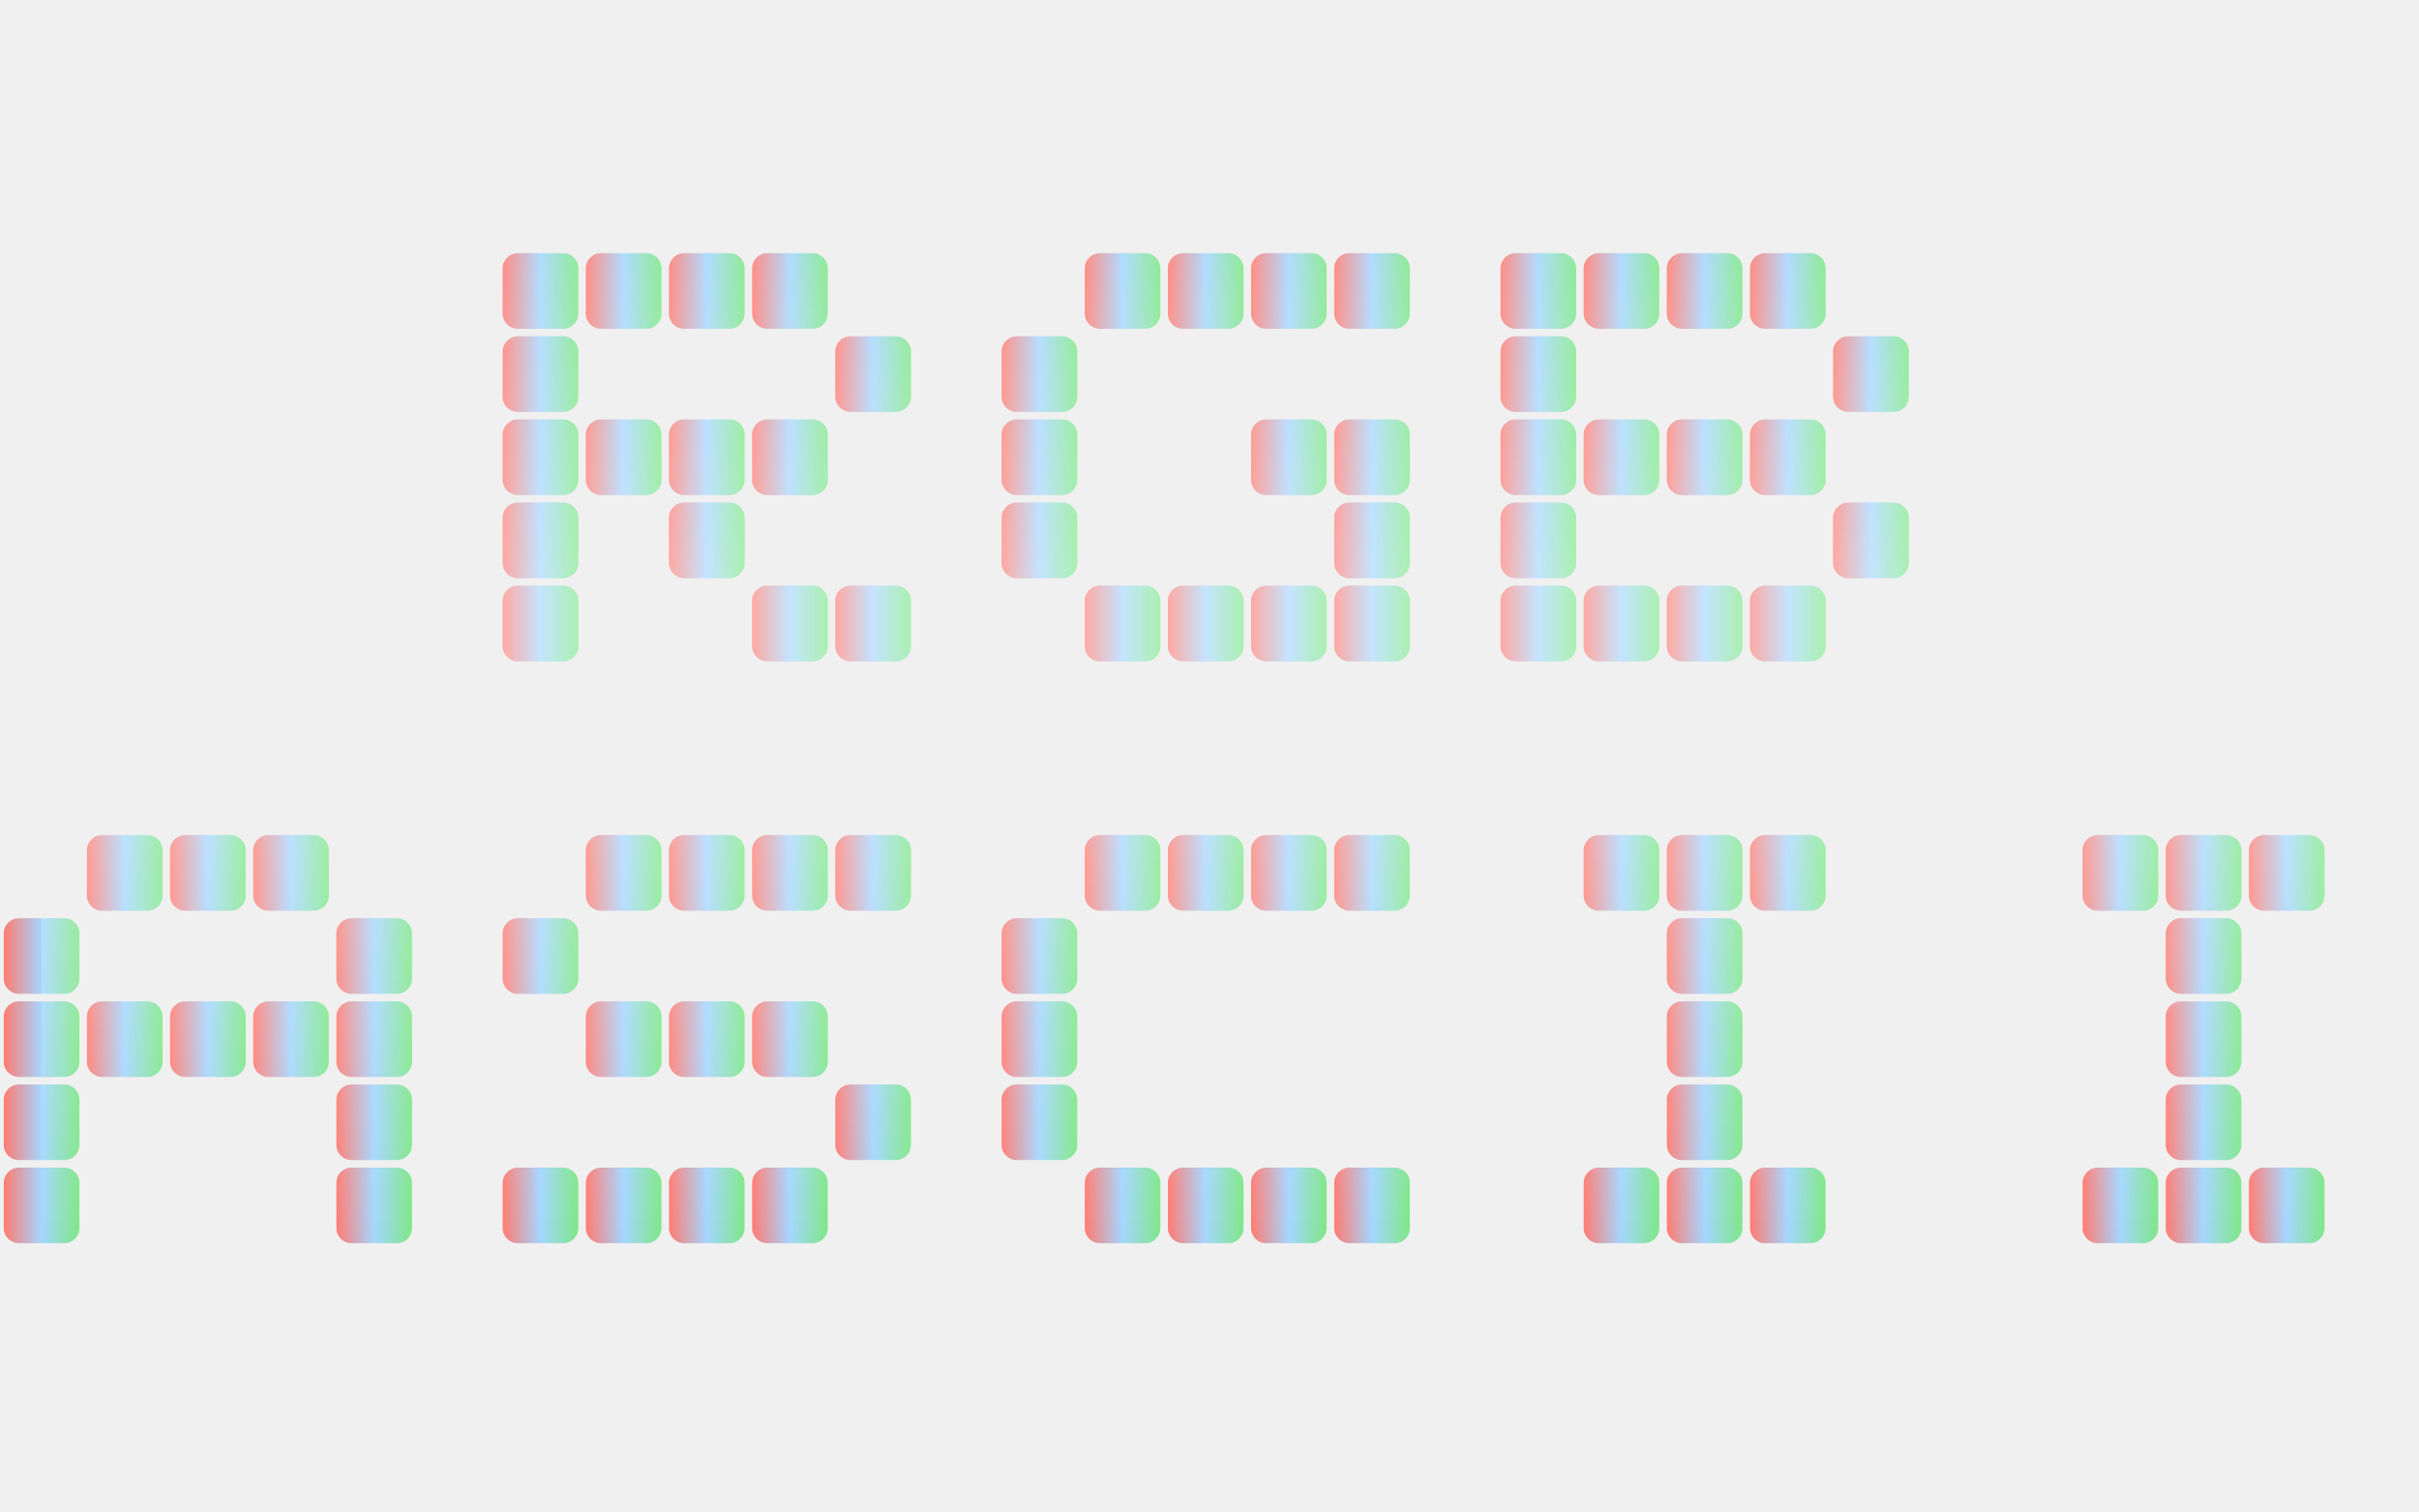
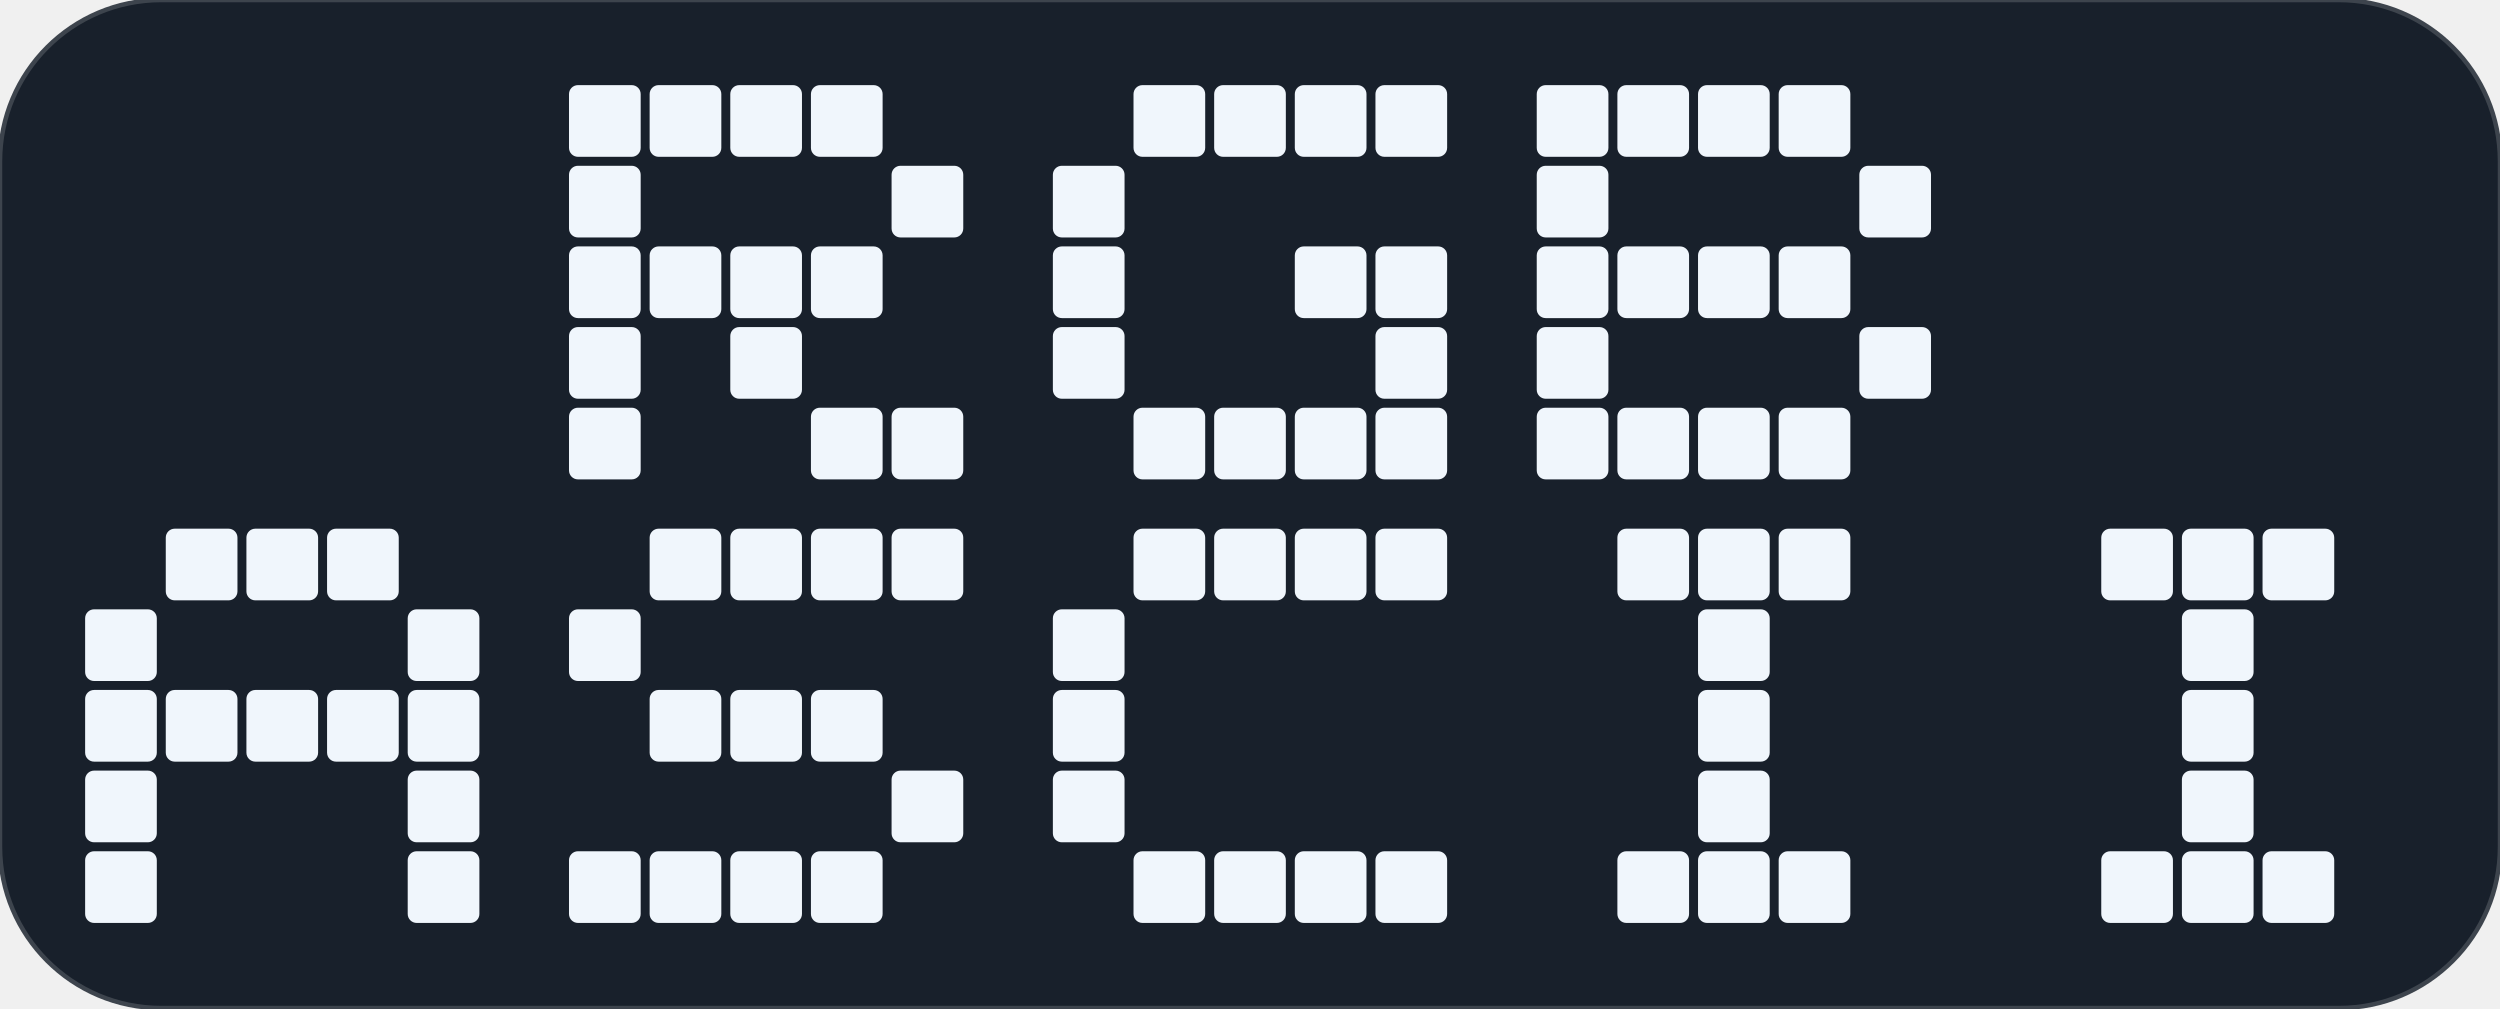
- <svg xmlns="http://www.w3.org/2000/svg" viewBox="0 0 640 400" role="img" aria-label="rgbascii logo">
-   <defs>
-     <linearGradient id="rgb" x1="0" y1="0" x2="1" y2="0">
-       <stop offset="0" stop-color="#ff7b72" />
-       <stop offset="0.5" stop-color="#a5d6ff" />
-       <stop offset="1" stop-color="#7ee787" />
-     </linearGradient>
-     <linearGradient id="shine" x1="0" y1="0" x2="0" y2="1">
-       <stop offset="0" stop-color="#ffffff" stop-opacity="0" />
-       <stop offset="0.45" stop-color="#ffffff" stop-opacity="0.35" />
-       <stop offset="0.55" stop-color="#ffffff" stop-opacity="0.35" />
-       <stop offset="1" stop-color="#ffffff" stop-opacity="0" />
-     </linearGradient>
-     <mask id="letterMask">
-       <rect x="133" y="67" width="20" height="20" rx="4" fill="white" />
-       <rect x="155" y="67" width="20" height="20" rx="4" fill="white" />
-       <rect x="177" y="67" width="20" height="20" rx="4" fill="white" />
-       <rect x="199" y="67" width="20" height="20" rx="4" fill="white" />
-       <rect x="133" y="89" width="20" height="20" rx="4" fill="white" />
-       <rect x="221" y="89" width="20" height="20" rx="4" fill="white" />
-       <rect x="133" y="111" width="20" height="20" rx="4" fill="white" />
-       <rect x="155" y="111" width="20" height="20" rx="4" fill="white" />
-       <rect x="177" y="111" width="20" height="20" rx="4" fill="white" />
-       <rect x="199" y="111" width="20" height="20" rx="4" fill="white" />
-       <rect x="133" y="133" width="20" height="20" rx="4" fill="white" />
-       <rect x="177" y="133" width="20" height="20" rx="4" fill="white" />
-       <rect x="133" y="155" width="20" height="20" rx="4" fill="white" />
-       <rect x="199" y="155" width="20" height="20" rx="4" fill="white" />
-       <rect x="221" y="155" width="20" height="20" rx="4" fill="white" />
-       <rect x="287" y="67" width="20" height="20" rx="4" fill="white" />
-       <rect x="309" y="67" width="20" height="20" rx="4" fill="white" />
-       <rect x="331" y="67" width="20" height="20" rx="4" fill="white" />
-       <rect x="353" y="67" width="20" height="20" rx="4" fill="white" />
-       <rect x="265" y="89" width="20" height="20" rx="4" fill="white" />
-       <rect x="265" y="111" width="20" height="20" rx="4" fill="white" />
-       <rect x="331" y="111" width="20" height="20" rx="4" fill="white" />
-       <rect x="353" y="111" width="20" height="20" rx="4" fill="white" />
-       <rect x="265" y="133" width="20" height="20" rx="4" fill="white" />
-       <rect x="353" y="133" width="20" height="20" rx="4" fill="white" />
-       <rect x="287" y="155" width="20" height="20" rx="4" fill="white" />
-       <rect x="309" y="155" width="20" height="20" rx="4" fill="white" />
-       <rect x="331" y="155" width="20" height="20" rx="4" fill="white" />
-       <rect x="353" y="155" width="20" height="20" rx="4" fill="white" />
-       <rect x="397" y="67" width="20" height="20" rx="4" fill="white" />
-       <rect x="419" y="67" width="20" height="20" rx="4" fill="white" />
-       <rect x="441" y="67" width="20" height="20" rx="4" fill="white" />
-       <rect x="463" y="67" width="20" height="20" rx="4" fill="white" />
-       <rect x="397" y="89" width="20" height="20" rx="4" fill="white" />
-       <rect x="485" y="89" width="20" height="20" rx="4" fill="white" />
-       <rect x="397" y="111" width="20" height="20" rx="4" fill="white" />
-       <rect x="419" y="111" width="20" height="20" rx="4" fill="white" />
-       <rect x="441" y="111" width="20" height="20" rx="4" fill="white" />
-       <rect x="463" y="111" width="20" height="20" rx="4" fill="white" />
-       <rect x="397" y="133" width="20" height="20" rx="4" fill="white" />
-       <rect x="485" y="133" width="20" height="20" rx="4" fill="white" />
-       <rect x="397" y="155" width="20" height="20" rx="4" fill="white" />
-       <rect x="419" y="155" width="20" height="20" rx="4" fill="white" />
-       <rect x="441" y="155" width="20" height="20" rx="4" fill="white" />
-       <rect x="463" y="155" width="20" height="20" rx="4" fill="white" />
-       <rect x="23" y="221" width="20" height="20" rx="4" fill="white" />
-       <rect x="45" y="221" width="20" height="20" rx="4" fill="white" />
-       <rect x="67" y="221" width="20" height="20" rx="4" fill="white" />
-       <rect x="1" y="243" width="20" height="20" rx="4" fill="white" />
-       <rect x="89" y="243" width="20" height="20" rx="4" fill="white" />
-       <rect x="1" y="265" width="20" height="20" rx="4" fill="white" />
-       <rect x="23" y="265" width="20" height="20" rx="4" fill="white" />
-       <rect x="45" y="265" width="20" height="20" rx="4" fill="white" />
-       <rect x="67" y="265" width="20" height="20" rx="4" fill="white" />
-       <rect x="89" y="265" width="20" height="20" rx="4" fill="white" />
-       <rect x="1" y="287" width="20" height="20" rx="4" fill="white" />
-       <rect x="89" y="287" width="20" height="20" rx="4" fill="white" />
-       <rect x="1" y="309" width="20" height="20" rx="4" fill="white" />
-       <rect x="89" y="309" width="20" height="20" rx="4" fill="white" />
-       <rect x="155" y="221" width="20" height="20" rx="4" fill="white" />
-       <rect x="177" y="221" width="20" height="20" rx="4" fill="white" />
-       <rect x="199" y="221" width="20" height="20" rx="4" fill="white" />
-       <rect x="221" y="221" width="20" height="20" rx="4" fill="white" />
-       <rect x="133" y="243" width="20" height="20" rx="4" fill="white" />
-       <rect x="155" y="265" width="20" height="20" rx="4" fill="white" />
-       <rect x="177" y="265" width="20" height="20" rx="4" fill="white" />
-       <rect x="199" y="265" width="20" height="20" rx="4" fill="white" />
-       <rect x="221" y="287" width="20" height="20" rx="4" fill="white" />
-       <rect x="133" y="309" width="20" height="20" rx="4" fill="white" />
-       <rect x="155" y="309" width="20" height="20" rx="4" fill="white" />
-       <rect x="177" y="309" width="20" height="20" rx="4" fill="white" />
-       <rect x="199" y="309" width="20" height="20" rx="4" fill="white" />
-       <rect x="287" y="221" width="20" height="20" rx="4" fill="white" />
-       <rect x="309" y="221" width="20" height="20" rx="4" fill="white" />
-       <rect x="331" y="221" width="20" height="20" rx="4" fill="white" />
-       <rect x="353" y="221" width="20" height="20" rx="4" fill="white" />
-       <rect x="265" y="243" width="20" height="20" rx="4" fill="white" />
-       <rect x="265" y="265" width="20" height="20" rx="4" fill="white" />
-       <rect x="265" y="287" width="20" height="20" rx="4" fill="white" />
-       <rect x="287" y="309" width="20" height="20" rx="4" fill="white" />
-       <rect x="309" y="309" width="20" height="20" rx="4" fill="white" />
-       <rect x="331" y="309" width="20" height="20" rx="4" fill="white" />
-       <rect x="353" y="309" width="20" height="20" rx="4" fill="white" />
-       <rect x="419" y="221" width="20" height="20" rx="4" fill="white" />
-       <rect x="441" y="221" width="20" height="20" rx="4" fill="white" />
-       <rect x="463" y="221" width="20" height="20" rx="4" fill="white" />
-       <rect x="441" y="243" width="20" height="20" rx="4" fill="white" />
-       <rect x="441" y="265" width="20" height="20" rx="4" fill="white" />
-       <rect x="441" y="287" width="20" height="20" rx="4" fill="white" />
-       <rect x="419" y="309" width="20" height="20" rx="4" fill="white" />
-       <rect x="441" y="309" width="20" height="20" rx="4" fill="white" />
-       <rect x="463" y="309" width="20" height="20" rx="4" fill="white" />
-       <rect x="551" y="221" width="20" height="20" rx="4" fill="white" />
-       <rect x="573" y="221" width="20" height="20" rx="4" fill="white" />
-       <rect x="595" y="221" width="20" height="20" rx="4" fill="white" />
-       <rect x="573" y="243" width="20" height="20" rx="4" fill="white" />
-       <rect x="573" y="265" width="20" height="20" rx="4" fill="white" />
-       <rect x="573" y="287" width="20" height="20" rx="4" fill="white" />
-       <rect x="551" y="309" width="20" height="20" rx="4" fill="white" />
-       <rect x="573" y="309" width="20" height="20" rx="4" fill="white" />
-       <rect x="595" y="309" width="20" height="20" rx="4" fill="white" />
-     </mask>
-   </defs>
-   <rect x="133" y="67" width="20" height="20" rx="4" fill="url(#rgb)" />
-   <rect x="155" y="67" width="20" height="20" rx="4" fill="url(#rgb)" />
-   <rect x="177" y="67" width="20" height="20" rx="4" fill="url(#rgb)" />
-   <rect x="199" y="67" width="20" height="20" rx="4" fill="url(#rgb)" />
-   <rect x="133" y="89" width="20" height="20" rx="4" fill="url(#rgb)" />
-   <rect x="221" y="89" width="20" height="20" rx="4" fill="url(#rgb)" />
-   <rect x="133" y="111" width="20" height="20" rx="4" fill="url(#rgb)" />
-   <rect x="155" y="111" width="20" height="20" rx="4" fill="url(#rgb)" />
-   <rect x="177" y="111" width="20" height="20" rx="4" fill="url(#rgb)" />
-   <rect x="199" y="111" width="20" height="20" rx="4" fill="url(#rgb)" />
-   <rect x="133" y="133" width="20" height="20" rx="4" fill="url(#rgb)" />
-   <rect x="177" y="133" width="20" height="20" rx="4" fill="url(#rgb)" />
-   <rect x="133" y="155" width="20" height="20" rx="4" fill="url(#rgb)" />
-   <rect x="199" y="155" width="20" height="20" rx="4" fill="url(#rgb)" />
-   <rect x="221" y="155" width="20" height="20" rx="4" fill="url(#rgb)" />
-   <rect x="287" y="67" width="20" height="20" rx="4" fill="url(#rgb)" />
-   <rect x="309" y="67" width="20" height="20" rx="4" fill="url(#rgb)" />
-   <rect x="331" y="67" width="20" height="20" rx="4" fill="url(#rgb)" />
-   <rect x="353" y="67" width="20" height="20" rx="4" fill="url(#rgb)" />
-   <rect x="265" y="89" width="20" height="20" rx="4" fill="url(#rgb)" />
-   <rect x="265" y="111" width="20" height="20" rx="4" fill="url(#rgb)" />
-   <rect x="331" y="111" width="20" height="20" rx="4" fill="url(#rgb)" />
-   <rect x="353" y="111" width="20" height="20" rx="4" fill="url(#rgb)" />
-   <rect x="265" y="133" width="20" height="20" rx="4" fill="url(#rgb)" />
-   <rect x="353" y="133" width="20" height="20" rx="4" fill="url(#rgb)" />
-   <rect x="287" y="155" width="20" height="20" rx="4" fill="url(#rgb)" />
-   <rect x="309" y="155" width="20" height="20" rx="4" fill="url(#rgb)" />
-   <rect x="331" y="155" width="20" height="20" rx="4" fill="url(#rgb)" />
-   <rect x="353" y="155" width="20" height="20" rx="4" fill="url(#rgb)" />
-   <rect x="397" y="67" width="20" height="20" rx="4" fill="url(#rgb)" />
-   <rect x="419" y="67" width="20" height="20" rx="4" fill="url(#rgb)" />
-   <rect x="441" y="67" width="20" height="20" rx="4" fill="url(#rgb)" />
-   <rect x="463" y="67" width="20" height="20" rx="4" fill="url(#rgb)" />
-   <rect x="397" y="89" width="20" height="20" rx="4" fill="url(#rgb)" />
-   <rect x="485" y="89" width="20" height="20" rx="4" fill="url(#rgb)" />
-   <rect x="397" y="111" width="20" height="20" rx="4" fill="url(#rgb)" />
-   <rect x="419" y="111" width="20" height="20" rx="4" fill="url(#rgb)" />
-   <rect x="441" y="111" width="20" height="20" rx="4" fill="url(#rgb)" />
-   <rect x="463" y="111" width="20" height="20" rx="4" fill="url(#rgb)" />
-   <rect x="397" y="133" width="20" height="20" rx="4" fill="url(#rgb)" />
-   <rect x="485" y="133" width="20" height="20" rx="4" fill="url(#rgb)" />
-   <rect x="397" y="155" width="20" height="20" rx="4" fill="url(#rgb)" />
-   <rect x="419" y="155" width="20" height="20" rx="4" fill="url(#rgb)" />
-   <rect x="441" y="155" width="20" height="20" rx="4" fill="url(#rgb)" />
-   <rect x="463" y="155" width="20" height="20" rx="4" fill="url(#rgb)" />
-   <rect x="23" y="221" width="20" height="20" rx="4" fill="url(#rgb)" />
-   <rect x="45" y="221" width="20" height="20" rx="4" fill="url(#rgb)" />
-   <rect x="67" y="221" width="20" height="20" rx="4" fill="url(#rgb)" />
-   <rect x="1" y="243" width="20" height="20" rx="4" fill="url(#rgb)" />
-   <rect x="89" y="243" width="20" height="20" rx="4" fill="url(#rgb)" />
-   <rect x="1" y="265" width="20" height="20" rx="4" fill="url(#rgb)" />
-   <rect x="23" y="265" width="20" height="20" rx="4" fill="url(#rgb)" />
-   <rect x="45" y="265" width="20" height="20" rx="4" fill="url(#rgb)" />
-   <rect x="67" y="265" width="20" height="20" rx="4" fill="url(#rgb)" />
-   <rect x="89" y="265" width="20" height="20" rx="4" fill="url(#rgb)" />
-   <rect x="1" y="287" width="20" height="20" rx="4" fill="url(#rgb)" />
-   <rect x="89" y="287" width="20" height="20" rx="4" fill="url(#rgb)" />
-   <rect x="1" y="309" width="20" height="20" rx="4" fill="url(#rgb)" />
-   <rect x="89" y="309" width="20" height="20" rx="4" fill="url(#rgb)" />
-   <rect x="155" y="221" width="20" height="20" rx="4" fill="url(#rgb)" />
-   <rect x="177" y="221" width="20" height="20" rx="4" fill="url(#rgb)" />
-   <rect x="199" y="221" width="20" height="20" rx="4" fill="url(#rgb)" />
-   <rect x="221" y="221" width="20" height="20" rx="4" fill="url(#rgb)" />
-   <rect x="133" y="243" width="20" height="20" rx="4" fill="url(#rgb)" />
-   <rect x="155" y="265" width="20" height="20" rx="4" fill="url(#rgb)" />
-   <rect x="177" y="265" width="20" height="20" rx="4" fill="url(#rgb)" />
-   <rect x="199" y="265" width="20" height="20" rx="4" fill="url(#rgb)" />
-   <rect x="221" y="287" width="20" height="20" rx="4" fill="url(#rgb)" />
-   <rect x="133" y="309" width="20" height="20" rx="4" fill="url(#rgb)" />
-   <rect x="155" y="309" width="20" height="20" rx="4" fill="url(#rgb)" />
-   <rect x="177" y="309" width="20" height="20" rx="4" fill="url(#rgb)" />
-   <rect x="199" y="309" width="20" height="20" rx="4" fill="url(#rgb)" />
-   <rect x="287" y="221" width="20" height="20" rx="4" fill="url(#rgb)" />
-   <rect x="309" y="221" width="20" height="20" rx="4" fill="url(#rgb)" />
-   <rect x="331" y="221" width="20" height="20" rx="4" fill="url(#rgb)" />
-   <rect x="353" y="221" width="20" height="20" rx="4" fill="url(#rgb)" />
-   <rect x="265" y="243" width="20" height="20" rx="4" fill="url(#rgb)" />
-   <rect x="265" y="265" width="20" height="20" rx="4" fill="url(#rgb)" />
-   <rect x="265" y="287" width="20" height="20" rx="4" fill="url(#rgb)" />
-   <rect x="287" y="309" width="20" height="20" rx="4" fill="url(#rgb)" />
-   <rect x="309" y="309" width="20" height="20" rx="4" fill="url(#rgb)" />
-   <rect x="331" y="309" width="20" height="20" rx="4" fill="url(#rgb)" />
-   <rect x="353" y="309" width="20" height="20" rx="4" fill="url(#rgb)" />
-   <rect x="419" y="221" width="20" height="20" rx="4" fill="url(#rgb)" />
-   <rect x="441" y="221" width="20" height="20" rx="4" fill="url(#rgb)" />
-   <rect x="463" y="221" width="20" height="20" rx="4" fill="url(#rgb)" />
-   <rect x="441" y="243" width="20" height="20" rx="4" fill="url(#rgb)" />
-   <rect x="441" y="265" width="20" height="20" rx="4" fill="url(#rgb)" />
-   <rect x="441" y="287" width="20" height="20" rx="4" fill="url(#rgb)" />
-   <rect x="419" y="309" width="20" height="20" rx="4" fill="url(#rgb)" />
-   <rect x="441" y="309" width="20" height="20" rx="4" fill="url(#rgb)" />
-   <rect x="463" y="309" width="20" height="20" rx="4" fill="url(#rgb)" />
-   <rect x="551" y="221" width="20" height="20" rx="4" fill="url(#rgb)" />
-   <rect x="573" y="221" width="20" height="20" rx="4" fill="url(#rgb)" />
-   <rect x="595" y="221" width="20" height="20" rx="4" fill="url(#rgb)" />
-   <rect x="573" y="243" width="20" height="20" rx="4" fill="url(#rgb)" />
-   <rect x="573" y="265" width="20" height="20" rx="4" fill="url(#rgb)" />
-   <rect x="573" y="287" width="20" height="20" rx="4" fill="url(#rgb)" />
-   <rect x="551" y="309" width="20" height="20" rx="4" fill="url(#rgb)" />
-   <rect x="573" y="309" width="20" height="20" rx="4" fill="url(#rgb)" />
-   <rect x="595" y="309" width="20" height="20" rx="4" fill="url(#rgb)" />
-   <rect x="11.0" y="11.0" width="649.0" height="319.0" rx="10" fill="url(#shine)" mask="url(#letterMask)">
-     <animateTransform attributeName="transform" type="translate" values="0 0; 0 239.0" dur="6s" repeatCount="indefinite" />
-   </rect>
+ <svg xmlns="http://www.w3.org/2000/svg" role="img" aria-label="rgbascii" viewBox="0 0 558 225">
+   <rect x="0" y="0" width="558" height="225" rx="36" fill="#18202b" stroke="#3d444d" />
+   <rect x="127" y="19" width="16" height="16" rx="2" fill="#f0f6fc" />
+   <rect x="145" y="19" width="16" height="16" rx="2" fill="#f0f6fc" />
+   <rect x="163" y="19" width="16" height="16" rx="2" fill="#f0f6fc" />
+   <rect x="181" y="19" width="16" height="16" rx="2" fill="#f0f6fc" />
+   <rect x="127" y="37" width="16" height="16" rx="2" fill="#f0f6fc" />
+   <rect x="199" y="37" width="16" height="16" rx="2" fill="#f0f6fc" />
+   <rect x="127" y="55" width="16" height="16" rx="2" fill="#f0f6fc" />
+   <rect x="145" y="55" width="16" height="16" rx="2" fill="#f0f6fc" />
+   <rect x="163" y="55" width="16" height="16" rx="2" fill="#f0f6fc" />
+   <rect x="181" y="55" width="16" height="16" rx="2" fill="#f0f6fc" />
+   <rect x="127" y="73" width="16" height="16" rx="2" fill="#f0f6fc" />
+   <rect x="163" y="73" width="16" height="16" rx="2" fill="#f0f6fc" />
+   <rect x="127" y="91" width="16" height="16" rx="2" fill="#f0f6fc" />
+   <rect x="181" y="91" width="16" height="16" rx="2" fill="#f0f6fc" />
+   <rect x="199" y="91" width="16" height="16" rx="2" fill="#f0f6fc" />
+   <rect x="253" y="19" width="16" height="16" rx="2" fill="#f0f6fc" />
+   <rect x="271" y="19" width="16" height="16" rx="2" fill="#f0f6fc" />
+   <rect x="289" y="19" width="16" height="16" rx="2" fill="#f0f6fc" />
+   <rect x="307" y="19" width="16" height="16" rx="2" fill="#f0f6fc" />
+   <rect x="235" y="37" width="16" height="16" rx="2" fill="#f0f6fc" />
+   <rect x="235" y="55" width="16" height="16" rx="2" fill="#f0f6fc" />
+   <rect x="289" y="55" width="16" height="16" rx="2" fill="#f0f6fc" />
+   <rect x="307" y="55" width="16" height="16" rx="2" fill="#f0f6fc" />
+   <rect x="235" y="73" width="16" height="16" rx="2" fill="#f0f6fc" />
+   <rect x="307" y="73" width="16" height="16" rx="2" fill="#f0f6fc" />
+   <rect x="253" y="91" width="16" height="16" rx="2" fill="#f0f6fc" />
+   <rect x="271" y="91" width="16" height="16" rx="2" fill="#f0f6fc" />
+   <rect x="289" y="91" width="16" height="16" rx="2" fill="#f0f6fc" />
+   <rect x="307" y="91" width="16" height="16" rx="2" fill="#f0f6fc" />
+   <rect x="343" y="19" width="16" height="16" rx="2" fill="#f0f6fc" />
+   <rect x="361" y="19" width="16" height="16" rx="2" fill="#f0f6fc" />
+   <rect x="379" y="19" width="16" height="16" rx="2" fill="#f0f6fc" />
+   <rect x="397" y="19" width="16" height="16" rx="2" fill="#f0f6fc" />
+   <rect x="343" y="37" width="16" height="16" rx="2" fill="#f0f6fc" />
+   <rect x="415" y="37" width="16" height="16" rx="2" fill="#f0f6fc" />
+   <rect x="343" y="55" width="16" height="16" rx="2" fill="#f0f6fc" />
+   <rect x="361" y="55" width="16" height="16" rx="2" fill="#f0f6fc" />
+   <rect x="379" y="55" width="16" height="16" rx="2" fill="#f0f6fc" />
+   <rect x="397" y="55" width="16" height="16" rx="2" fill="#f0f6fc" />
+   <rect x="343" y="73" width="16" height="16" rx="2" fill="#f0f6fc" />
+   <rect x="415" y="73" width="16" height="16" rx="2" fill="#f0f6fc" />
+   <rect x="343" y="91" width="16" height="16" rx="2" fill="#f0f6fc" />
+   <rect x="361" y="91" width="16" height="16" rx="2" fill="#f0f6fc" />
+   <rect x="379" y="91" width="16" height="16" rx="2" fill="#f0f6fc" />
+   <rect x="397" y="91" width="16" height="16" rx="2" fill="#f0f6fc" />
+   <rect x="37" y="118" width="16" height="16" rx="2" fill="#f0f6fc" />
+   <rect x="55" y="118" width="16" height="16" rx="2" fill="#f0f6fc" />
+   <rect x="73" y="118" width="16" height="16" rx="2" fill="#f0f6fc" />
+   <rect x="19" y="136" width="16" height="16" rx="2" fill="#f0f6fc" />
+   <rect x="91" y="136" width="16" height="16" rx="2" fill="#f0f6fc" />
+   <rect x="19" y="154" width="16" height="16" rx="2" fill="#f0f6fc" />
+   <rect x="37" y="154" width="16" height="16" rx="2" fill="#f0f6fc" />
+   <rect x="55" y="154" width="16" height="16" rx="2" fill="#f0f6fc" />
+   <rect x="73" y="154" width="16" height="16" rx="2" fill="#f0f6fc" />
+   <rect x="91" y="154" width="16" height="16" rx="2" fill="#f0f6fc" />
+   <rect x="19" y="172" width="16" height="16" rx="2" fill="#f0f6fc" />
+   <rect x="91" y="172" width="16" height="16" rx="2" fill="#f0f6fc" />
+   <rect x="19" y="190" width="16" height="16" rx="2" fill="#f0f6fc" />
+   <rect x="91" y="190" width="16" height="16" rx="2" fill="#f0f6fc" />
+   <rect x="145" y="118" width="16" height="16" rx="2" fill="#f0f6fc" />
+   <rect x="163" y="118" width="16" height="16" rx="2" fill="#f0f6fc" />
+   <rect x="181" y="118" width="16" height="16" rx="2" fill="#f0f6fc" />
+   <rect x="199" y="118" width="16" height="16" rx="2" fill="#f0f6fc" />
+   <rect x="127" y="136" width="16" height="16" rx="2" fill="#f0f6fc" />
+   <rect x="145" y="154" width="16" height="16" rx="2" fill="#f0f6fc" />
+   <rect x="163" y="154" width="16" height="16" rx="2" fill="#f0f6fc" />
+   <rect x="181" y="154" width="16" height="16" rx="2" fill="#f0f6fc" />
+   <rect x="199" y="172" width="16" height="16" rx="2" fill="#f0f6fc" />
+   <rect x="127" y="190" width="16" height="16" rx="2" fill="#f0f6fc" />
+   <rect x="145" y="190" width="16" height="16" rx="2" fill="#f0f6fc" />
+   <rect x="163" y="190" width="16" height="16" rx="2" fill="#f0f6fc" />
+   <rect x="181" y="190" width="16" height="16" rx="2" fill="#f0f6fc" />
+   <rect x="253" y="118" width="16" height="16" rx="2" fill="#f0f6fc" />
+   <rect x="271" y="118" width="16" height="16" rx="2" fill="#f0f6fc" />
+   <rect x="289" y="118" width="16" height="16" rx="2" fill="#f0f6fc" />
+   <rect x="307" y="118" width="16" height="16" rx="2" fill="#f0f6fc" />
+   <rect x="235" y="136" width="16" height="16" rx="2" fill="#f0f6fc" />
+   <rect x="235" y="154" width="16" height="16" rx="2" fill="#f0f6fc" />
+   <rect x="235" y="172" width="16" height="16" rx="2" fill="#f0f6fc" />
+   <rect x="253" y="190" width="16" height="16" rx="2" fill="#f0f6fc" />
+   <rect x="271" y="190" width="16" height="16" rx="2" fill="#f0f6fc" />
+   <rect x="289" y="190" width="16" height="16" rx="2" fill="#f0f6fc" />
+   <rect x="307" y="190" width="16" height="16" rx="2" fill="#f0f6fc" />
+   <rect x="361" y="118" width="16" height="16" rx="2" fill="#f0f6fc" />
+   <rect x="379" y="118" width="16" height="16" rx="2" fill="#f0f6fc" />
+   <rect x="397" y="118" width="16" height="16" rx="2" fill="#f0f6fc" />
+   <rect x="379" y="136" width="16" height="16" rx="2" fill="#f0f6fc" />
+   <rect x="379" y="154" width="16" height="16" rx="2" fill="#f0f6fc" />
+   <rect x="379" y="172" width="16" height="16" rx="2" fill="#f0f6fc" />
+   <rect x="361" y="190" width="16" height="16" rx="2" fill="#f0f6fc" />
+   <rect x="379" y="190" width="16" height="16" rx="2" fill="#f0f6fc" />
+   <rect x="397" y="190" width="16" height="16" rx="2" fill="#f0f6fc" />
+   <rect x="469" y="118" width="16" height="16" rx="2" fill="#f0f6fc" />
+   <rect x="487" y="118" width="16" height="16" rx="2" fill="#f0f6fc" />
+   <rect x="505" y="118" width="16" height="16" rx="2" fill="#f0f6fc" />
+   <rect x="487" y="136" width="16" height="16" rx="2" fill="#f0f6fc" />
+   <rect x="487" y="154" width="16" height="16" rx="2" fill="#f0f6fc" />
+   <rect x="487" y="172" width="16" height="16" rx="2" fill="#f0f6fc" />
+   <rect x="469" y="190" width="16" height="16" rx="2" fill="#f0f6fc" />
+   <rect x="487" y="190" width="16" height="16" rx="2" fill="#f0f6fc" />
+   <rect x="505" y="190" width="16" height="16" rx="2" fill="#f0f6fc" />
</svg>
